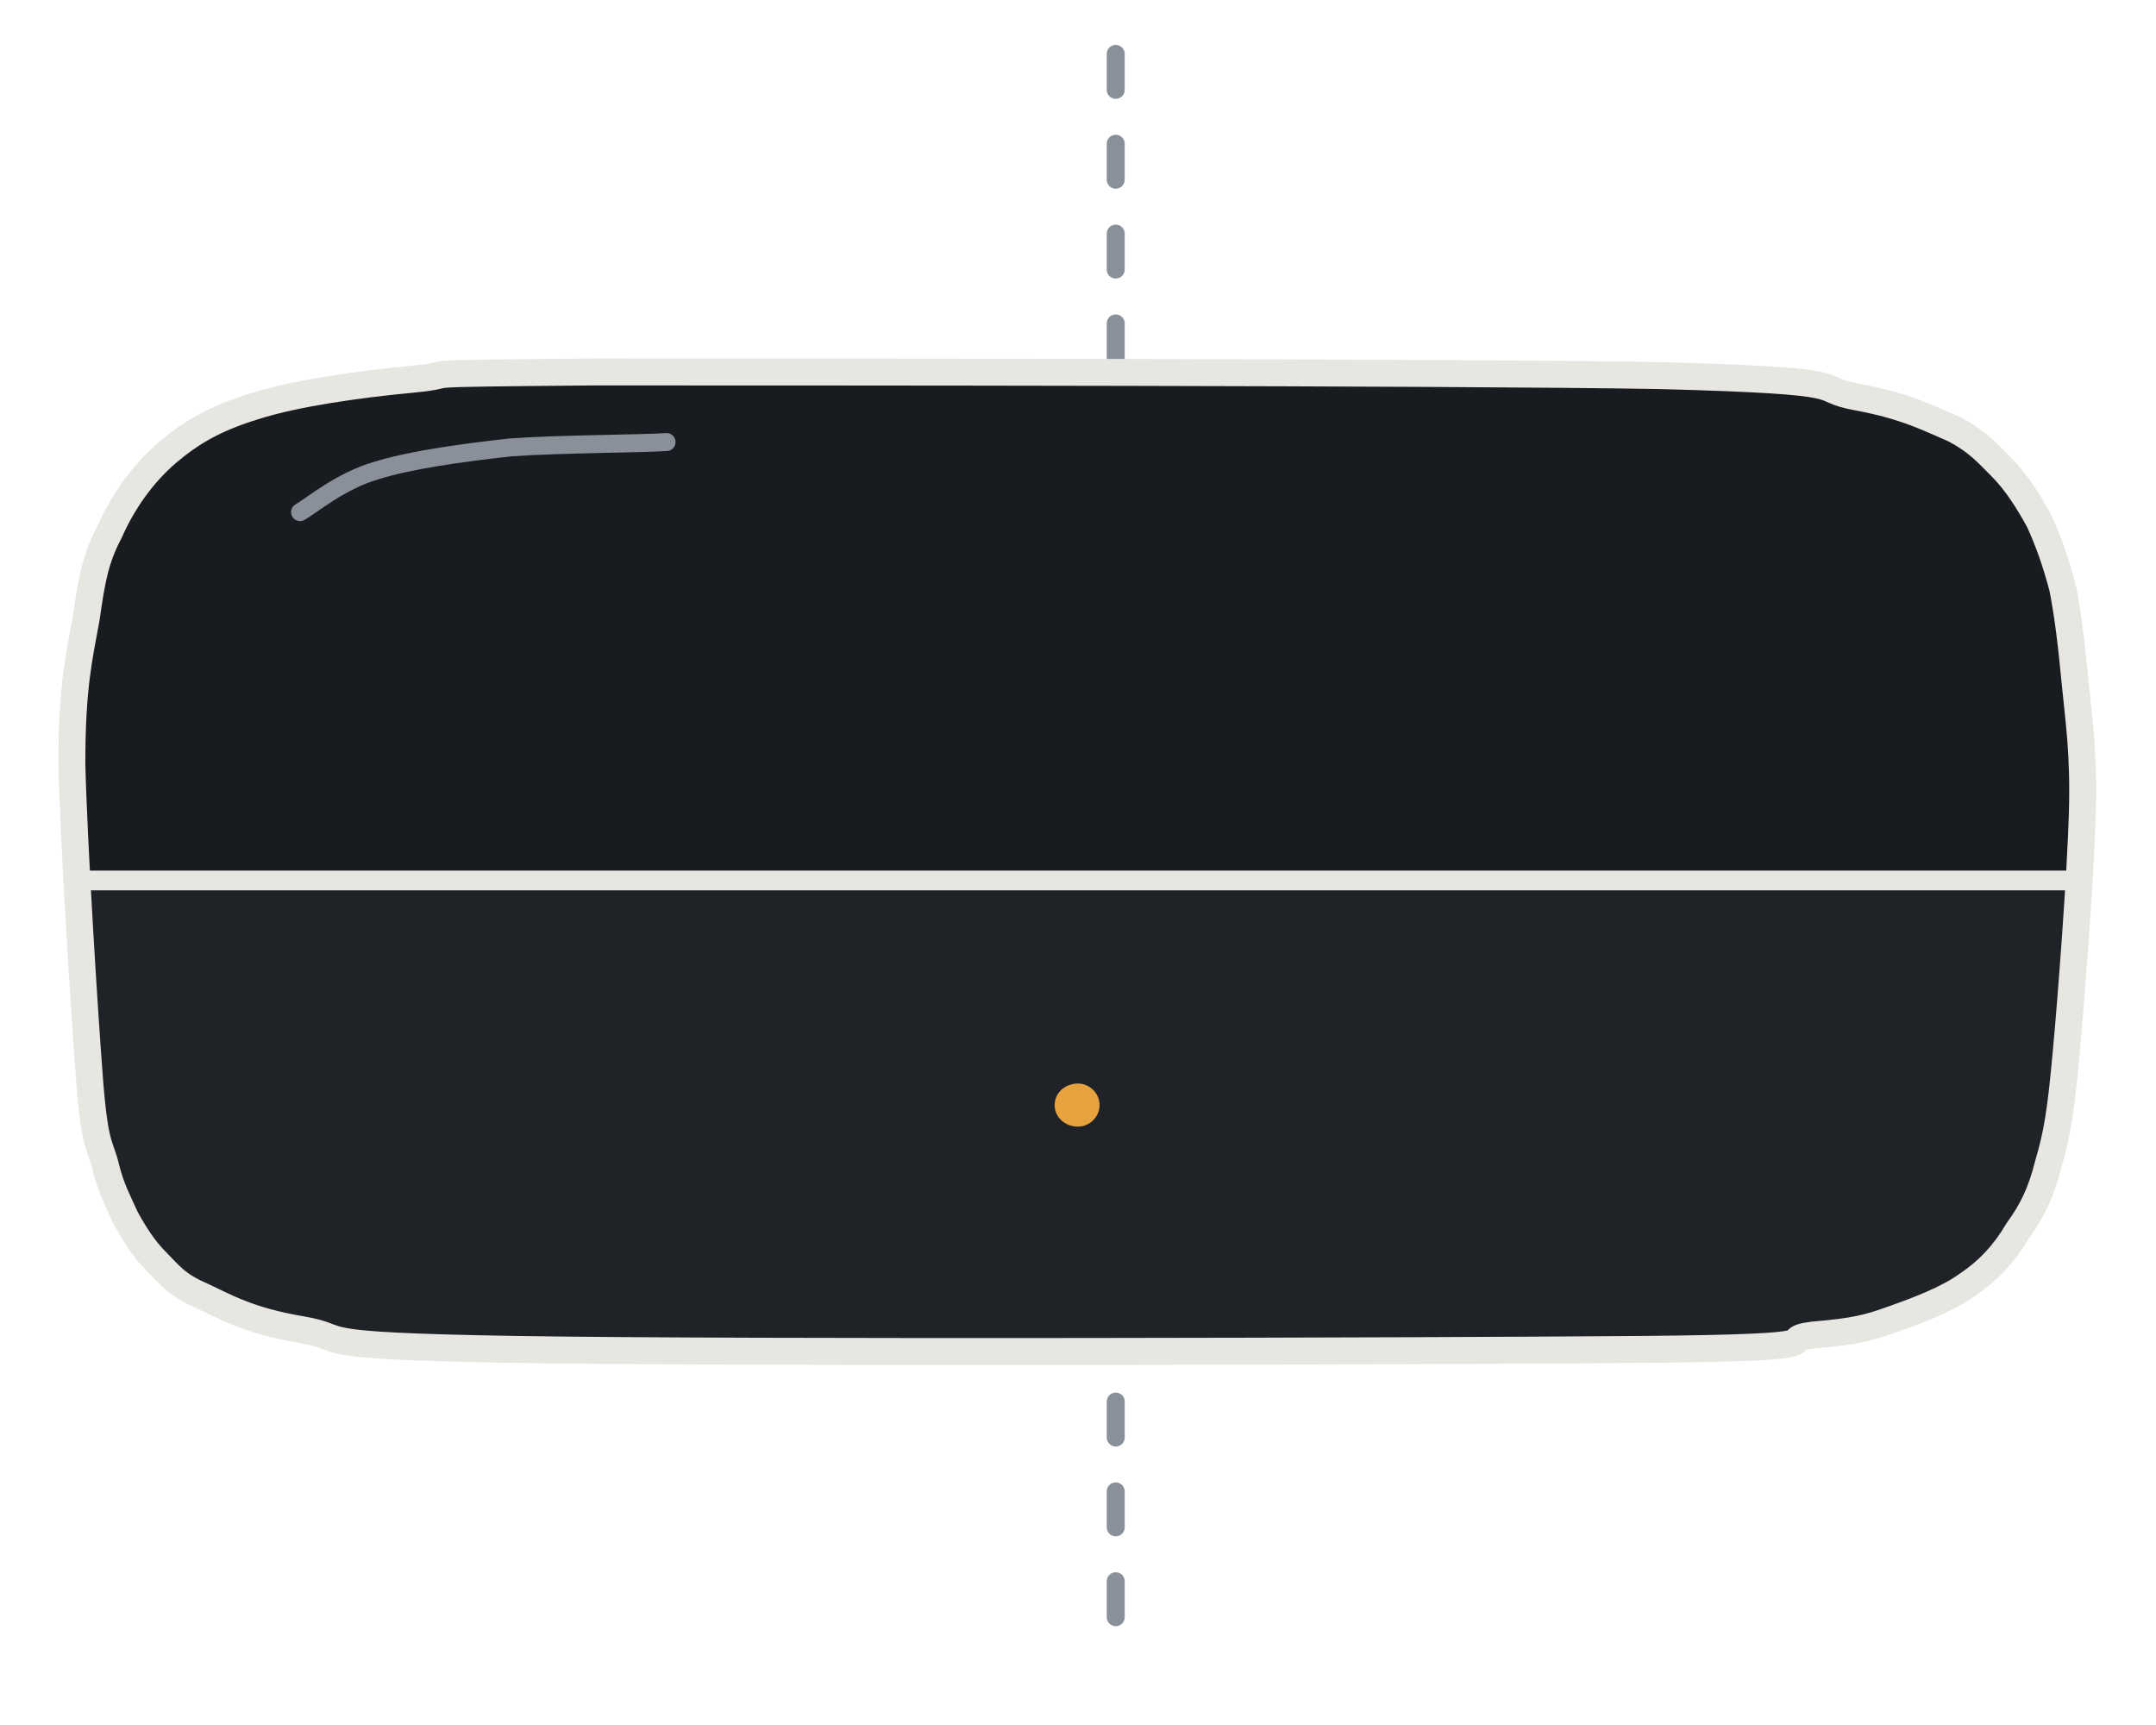
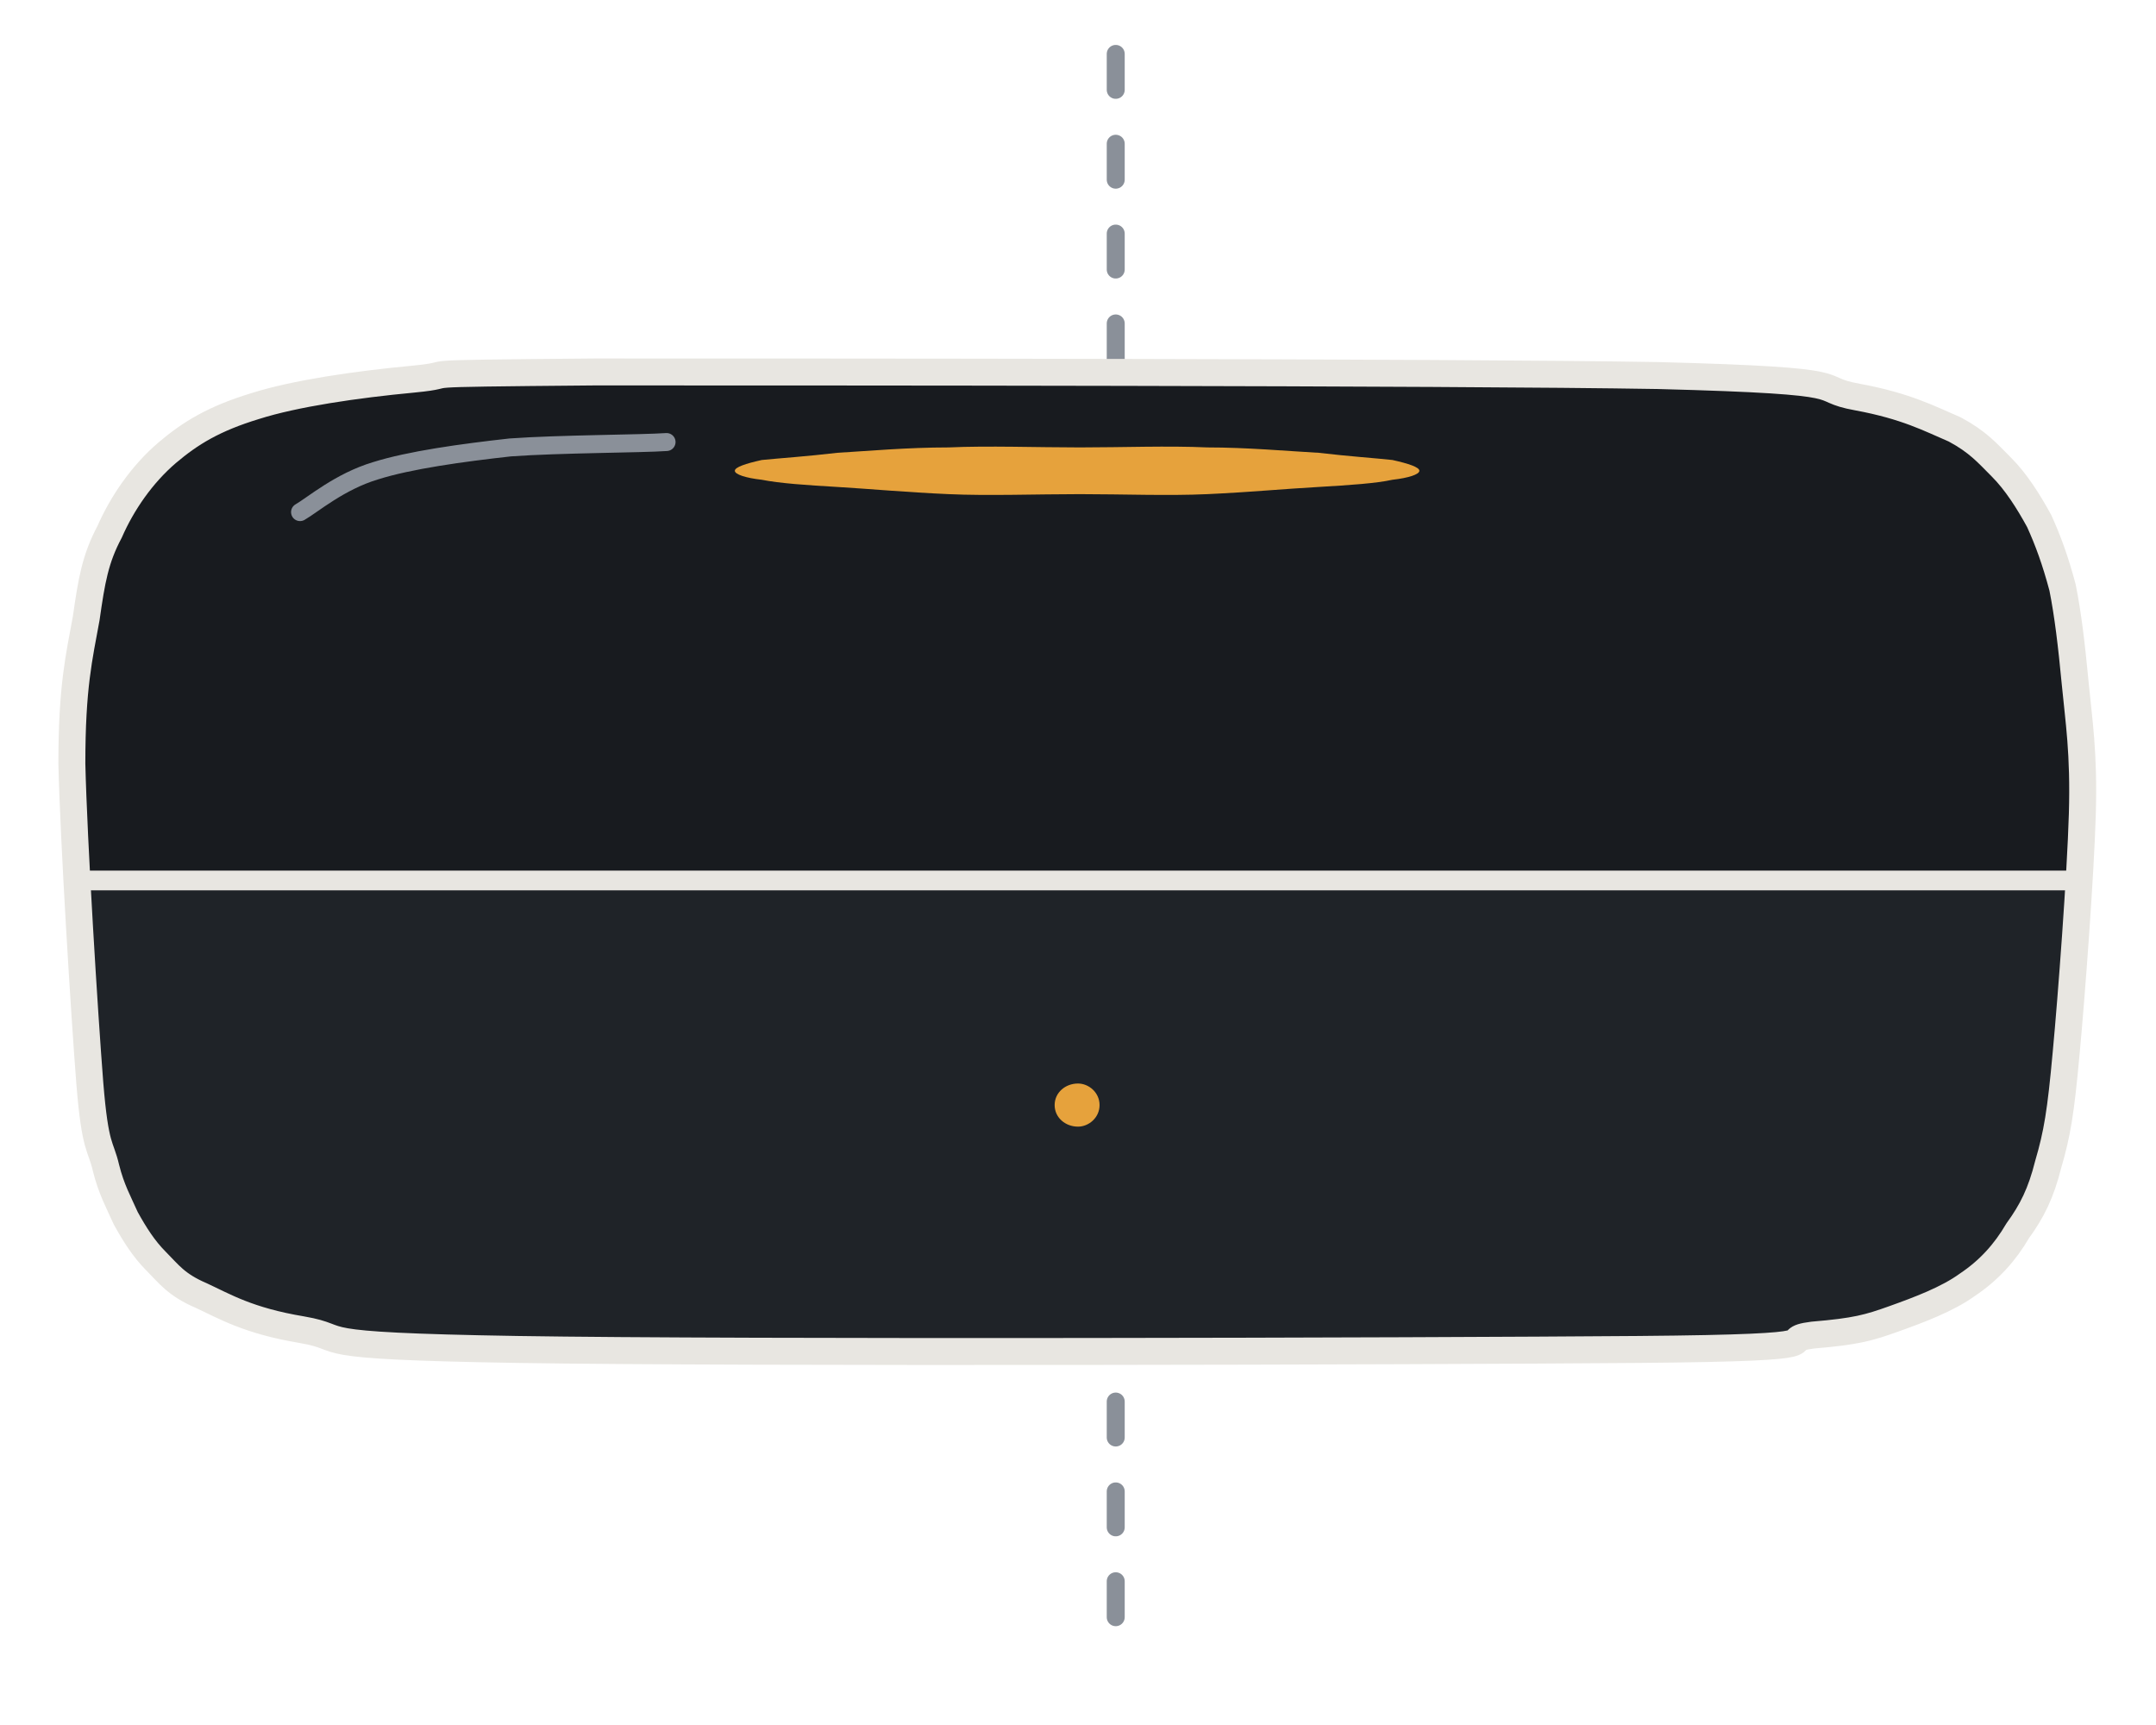
<svg xmlns="http://www.w3.org/2000/svg" viewBox="0 0 120 96" width="120" height="96" role="img" aria-label="EarFun Free Pro 3 charging case">
  <path d="M62.1 3.0L62.1 5.0M62.1 8.0L62.1 10.0M62.1 13.0L62.1 15.0M62.1 18.0L62.1 20.0M62.1 23.0L62.1 25.0M62.1 28.0L62.1 30.0M62.1 33.0L62.1 35.0M62.1 38.0L62.1 40.0M62.1 43.0L62.1 45.0M62.1 48.0L62.1 50.0M62.1 53.0L62.1 55.0M62.1 58.0L62.1 60.0M62.1 63.0L62.1 65.0M62.1 68.0L62.1 70.0M62.1 73.0L62.1 75.0M62.1 78.0L62.1 80.0M62.1 83.0L62.1 85.0M62.1 88.0L62.1 90.0" fill="none" stroke="#8A9099" stroke-width="1.0" stroke-linecap="round" stroke-linejoin="round" />
  <path d="M33.1 20.7C44.6 20.7 80.6 20.7 92.3 20.9C104.0 21.2 100.6 21.6 103.4 22.1C106.1 22.6 107.4 23.3 108.8 23.9C110.1 24.6 110.6 25.2 111.4 26.0C112.2 26.8 112.9 27.9 113.5 29.0C114.0 30.1 114.4 31.2 114.8 32.7C115.1 34.2 115.3 35.9 115.5 38.0C115.7 40.1 116.0 41.9 115.9 45.3C115.8 48.7 115.3 55.4 115.0 58.6C114.7 61.9 114.5 63.1 114.0 64.8C113.6 66.4 113.1 67.4 112.3 68.5C111.6 69.7 110.7 70.7 109.5 71.5C108.4 72.3 106.8 72.9 105.4 73.4C104.0 73.9 103.3 74.1 100.9 74.3C98.5 74.6 103.2 75.0 91.2 75.1C79.1 75.2 41.2 75.3 28.8 75.1C16.4 74.9 19.7 74.5 16.8 74.0C13.8 73.5 12.5 72.7 11.2 72.1C9.8 71.5 9.4 70.9 8.7 70.2C8.0 69.5 7.5 68.7 7.0 67.8C6.6 66.9 6.2 66.2 5.9 65.0C5.6 63.7 5.3 64.0 5.0 60.3C4.7 56.5 4.1 46.8 4.0 42.5C4.0 38.2 4.4 36.6 4.8 34.4C5.1 32.3 5.3 31.1 6.1 29.6C6.8 28.0 7.9 26.4 9.3 25.2C10.6 24.1 11.9 23.3 14.2 22.6C16.4 21.9 19.8 21.4 23.0 21.1C26.1 20.8 21.5 20.8 33.1 20.7Z" fill="#181B1F" />
  <path d="M115.9 45.3C115.8 47.5 115.3 55.4 115.0 58.6C114.7 61.9 114.5 63.1 114.0 64.8C113.6 66.4 113.1 67.4 112.3 68.5C111.6 69.7 110.7 70.7 109.5 71.5C108.4 72.3 106.8 72.9 105.4 73.4C104.0 73.9 103.3 74.1 100.9 74.3C98.5 74.6 103.2 75.0 91.2 75.1C79.1 75.2 41.2 75.3 28.8 75.1C16.4 74.9 19.7 74.5 16.8 74.0C13.8 73.5 12.5 72.7 11.2 72.1C9.8 71.5 9.4 70.9 8.7 70.2C8.0 69.5 7.5 68.7 7.0 67.8C6.6 66.9 6.2 66.2 5.9 65.0C5.6 63.7 5.3 64.0 5.0 60.3C4.7 56.5 4.2 45.5 4.0 42.5L4.2 49.0C10.3 49.0 28.7 49.0 40.9 49.0C53.2 49.0 65.4 49.0 77.9 49.0C90.3 49.0 109.4 49.0 115.7 49.0Z" fill="#1F2328" />
  <path d="M16.7 28.5C17.4 28.1 18.9 26.8 20.9 26.2C22.8 25.6 25.7 25.2 28.4 24.9C31.2 24.7 35.7 24.7 37.1 24.6" fill="none" stroke="#8A9099" stroke-width="1.0" stroke-linecap="round" stroke-linejoin="round" />
  <path d="M4.2 49.0C10.3 49.0 28.7 49.0 40.9 49.0C53.2 49.0 65.4 49.0 77.9 49.0C90.3 49.0 109.4 49.0 115.7 49.0" fill="none" stroke="#E8E6E1" stroke-width="1.1" stroke-linecap="round" stroke-linejoin="round" />
+   <path d="M79.0 26.2C79.0 26.4 78.4 26.6 77.5 26.7C76.6 26.9 75.1 27.0 73.4 27.1C71.6 27.2 69.4 27.4 67.2 27.5C65.0 27.6 62.5 27.5 60.1 27.5C57.7 27.5 55.0 27.6 52.8 27.5C50.5 27.4 48.3 27.2 46.6 27.1C44.9 27.0 43.4 26.9 42.4 26.7C41.5 26.6 40.9 26.4 40.9 26.2C40.9 26.0 41.5 25.8 42.4 25.6C43.4 25.5 44.9 25.4 46.6 25.2C48.3 25.1 50.5 24.9 52.8 24.9C55.0 24.8 57.7 24.9 60.1 24.9C62.5 24.9 65.0 24.8 67.2 24.9C69.4 24.9 71.6 25.1 73.4 25.2C75.1 25.4 76.6 25.5 77.5 25.6C78.4 25.8 79.0 26.0 79.0 26.2Z" fill="#E6A23C" />
  <path d="M58.7 61.5C58.7 60.8 59.3 60.3 60.0 60.3C60.6 60.3 61.2 60.8 61.2 61.5C61.2 62.2 60.6 62.7 60.0 62.7C59.3 62.7 58.7 62.2 58.7 61.5Z" fill="#E6A23C" />
  <path d="M33.1 20.7C44.6 20.7 80.6 20.7 92.3 20.9C104.0 21.2 100.6 21.6 103.4 22.1C106.1 22.6 107.4 23.3 108.8 23.9C110.1 24.6 110.6 25.2 111.4 26.0C112.2 26.8 112.9 27.9 113.5 29.0C114.0 30.1 114.4 31.2 114.8 32.7C115.1 34.2 115.3 35.9 115.5 38.0C115.7 40.1 116.0 41.9 115.9 45.3C115.8 48.7 115.3 55.4 115.0 58.6C114.7 61.9 114.5 63.1 114.0 64.8C113.6 66.4 113.1 67.4 112.3 68.5C111.6 69.7 110.7 70.7 109.5 71.5C108.4 72.3 106.8 72.9 105.4 73.4C104.0 73.9 103.3 74.1 100.9 74.3C98.5 74.6 103.2 75.0 91.2 75.1C79.1 75.2 41.2 75.3 28.8 75.1C16.4 74.9 19.7 74.5 16.8 74.0C13.8 73.5 12.5 72.7 11.2 72.1C9.8 71.5 9.4 70.9 8.7 70.2C8.0 69.5 7.5 68.7 7.0 67.8C6.6 66.9 6.2 66.2 5.9 65.0C5.6 63.7 5.3 64.0 5.0 60.3C4.7 56.5 4.1 46.8 4.0 42.5C4.0 38.2 4.4 36.6 4.8 34.4C5.1 32.3 5.3 31.1 6.1 29.6C6.8 28.0 7.9 26.4 9.3 25.2C10.6 24.1 11.9 23.3 14.2 22.6C16.4 21.9 19.8 21.4 23.0 21.1C26.1 20.8 21.5 20.8 33.1 20.7Z" fill="none" stroke="#E8E6E1" stroke-width="1.5" stroke-linecap="round" stroke-linejoin="round" />
</svg>
